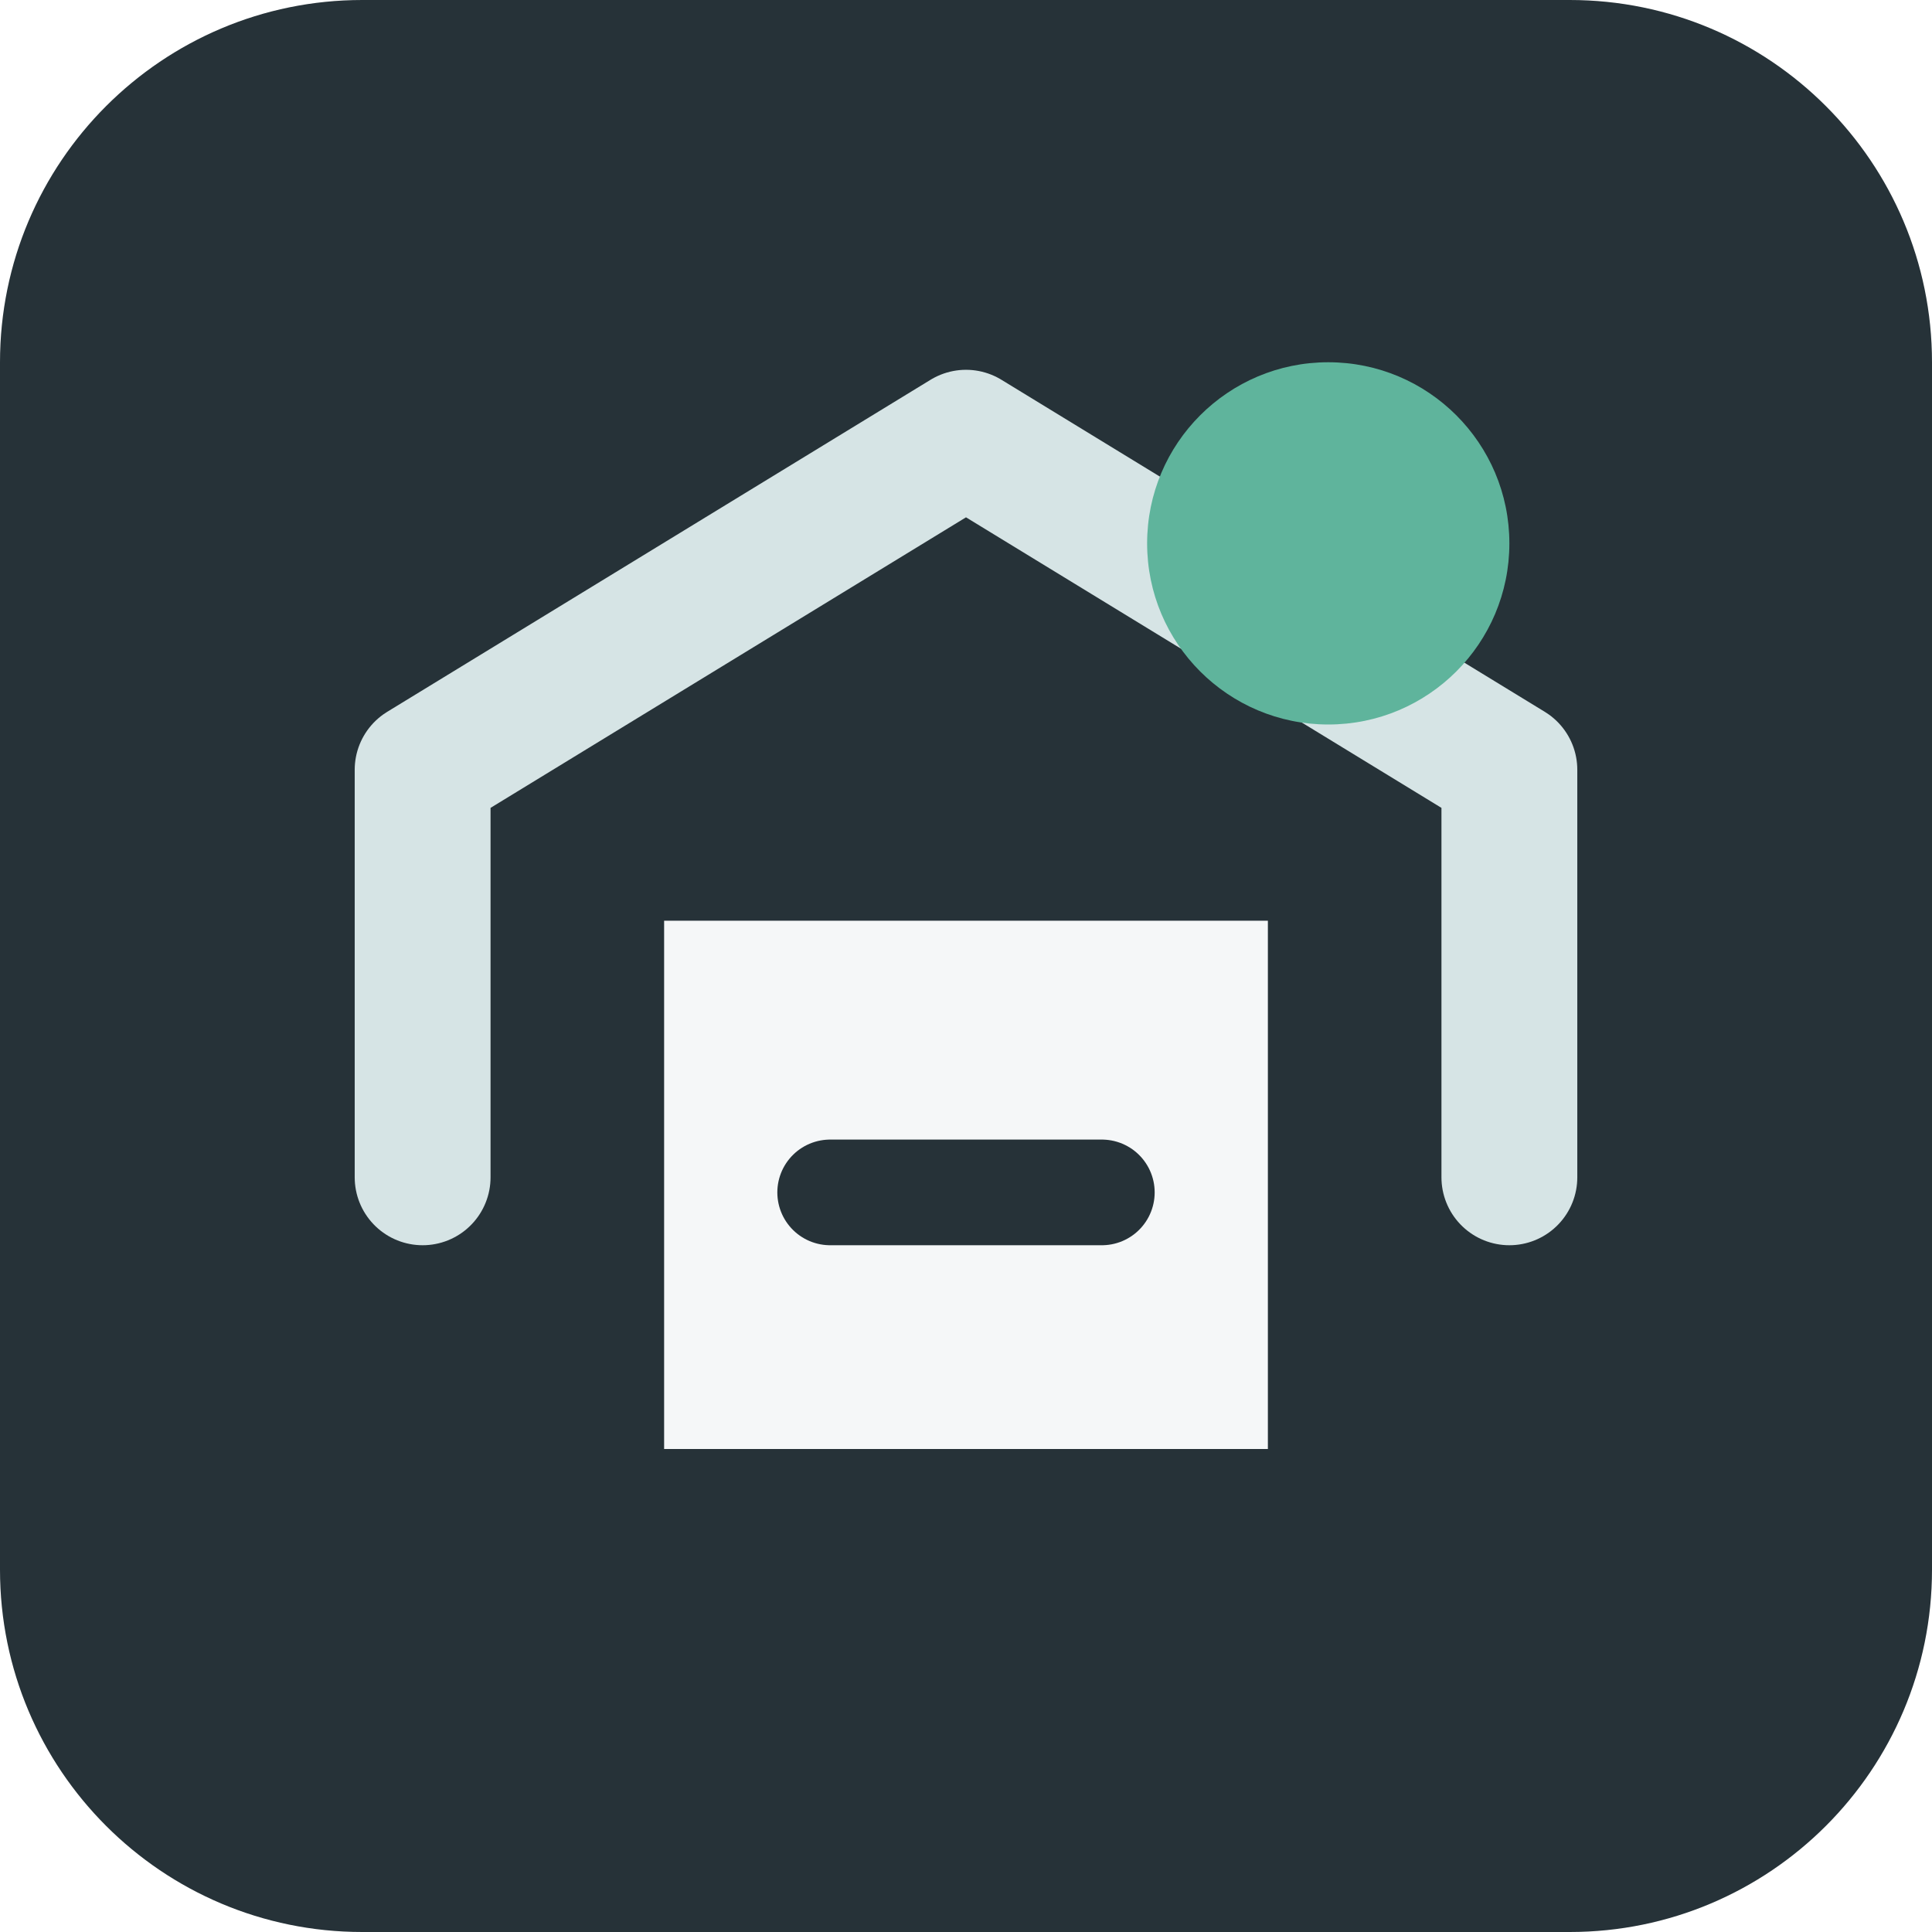
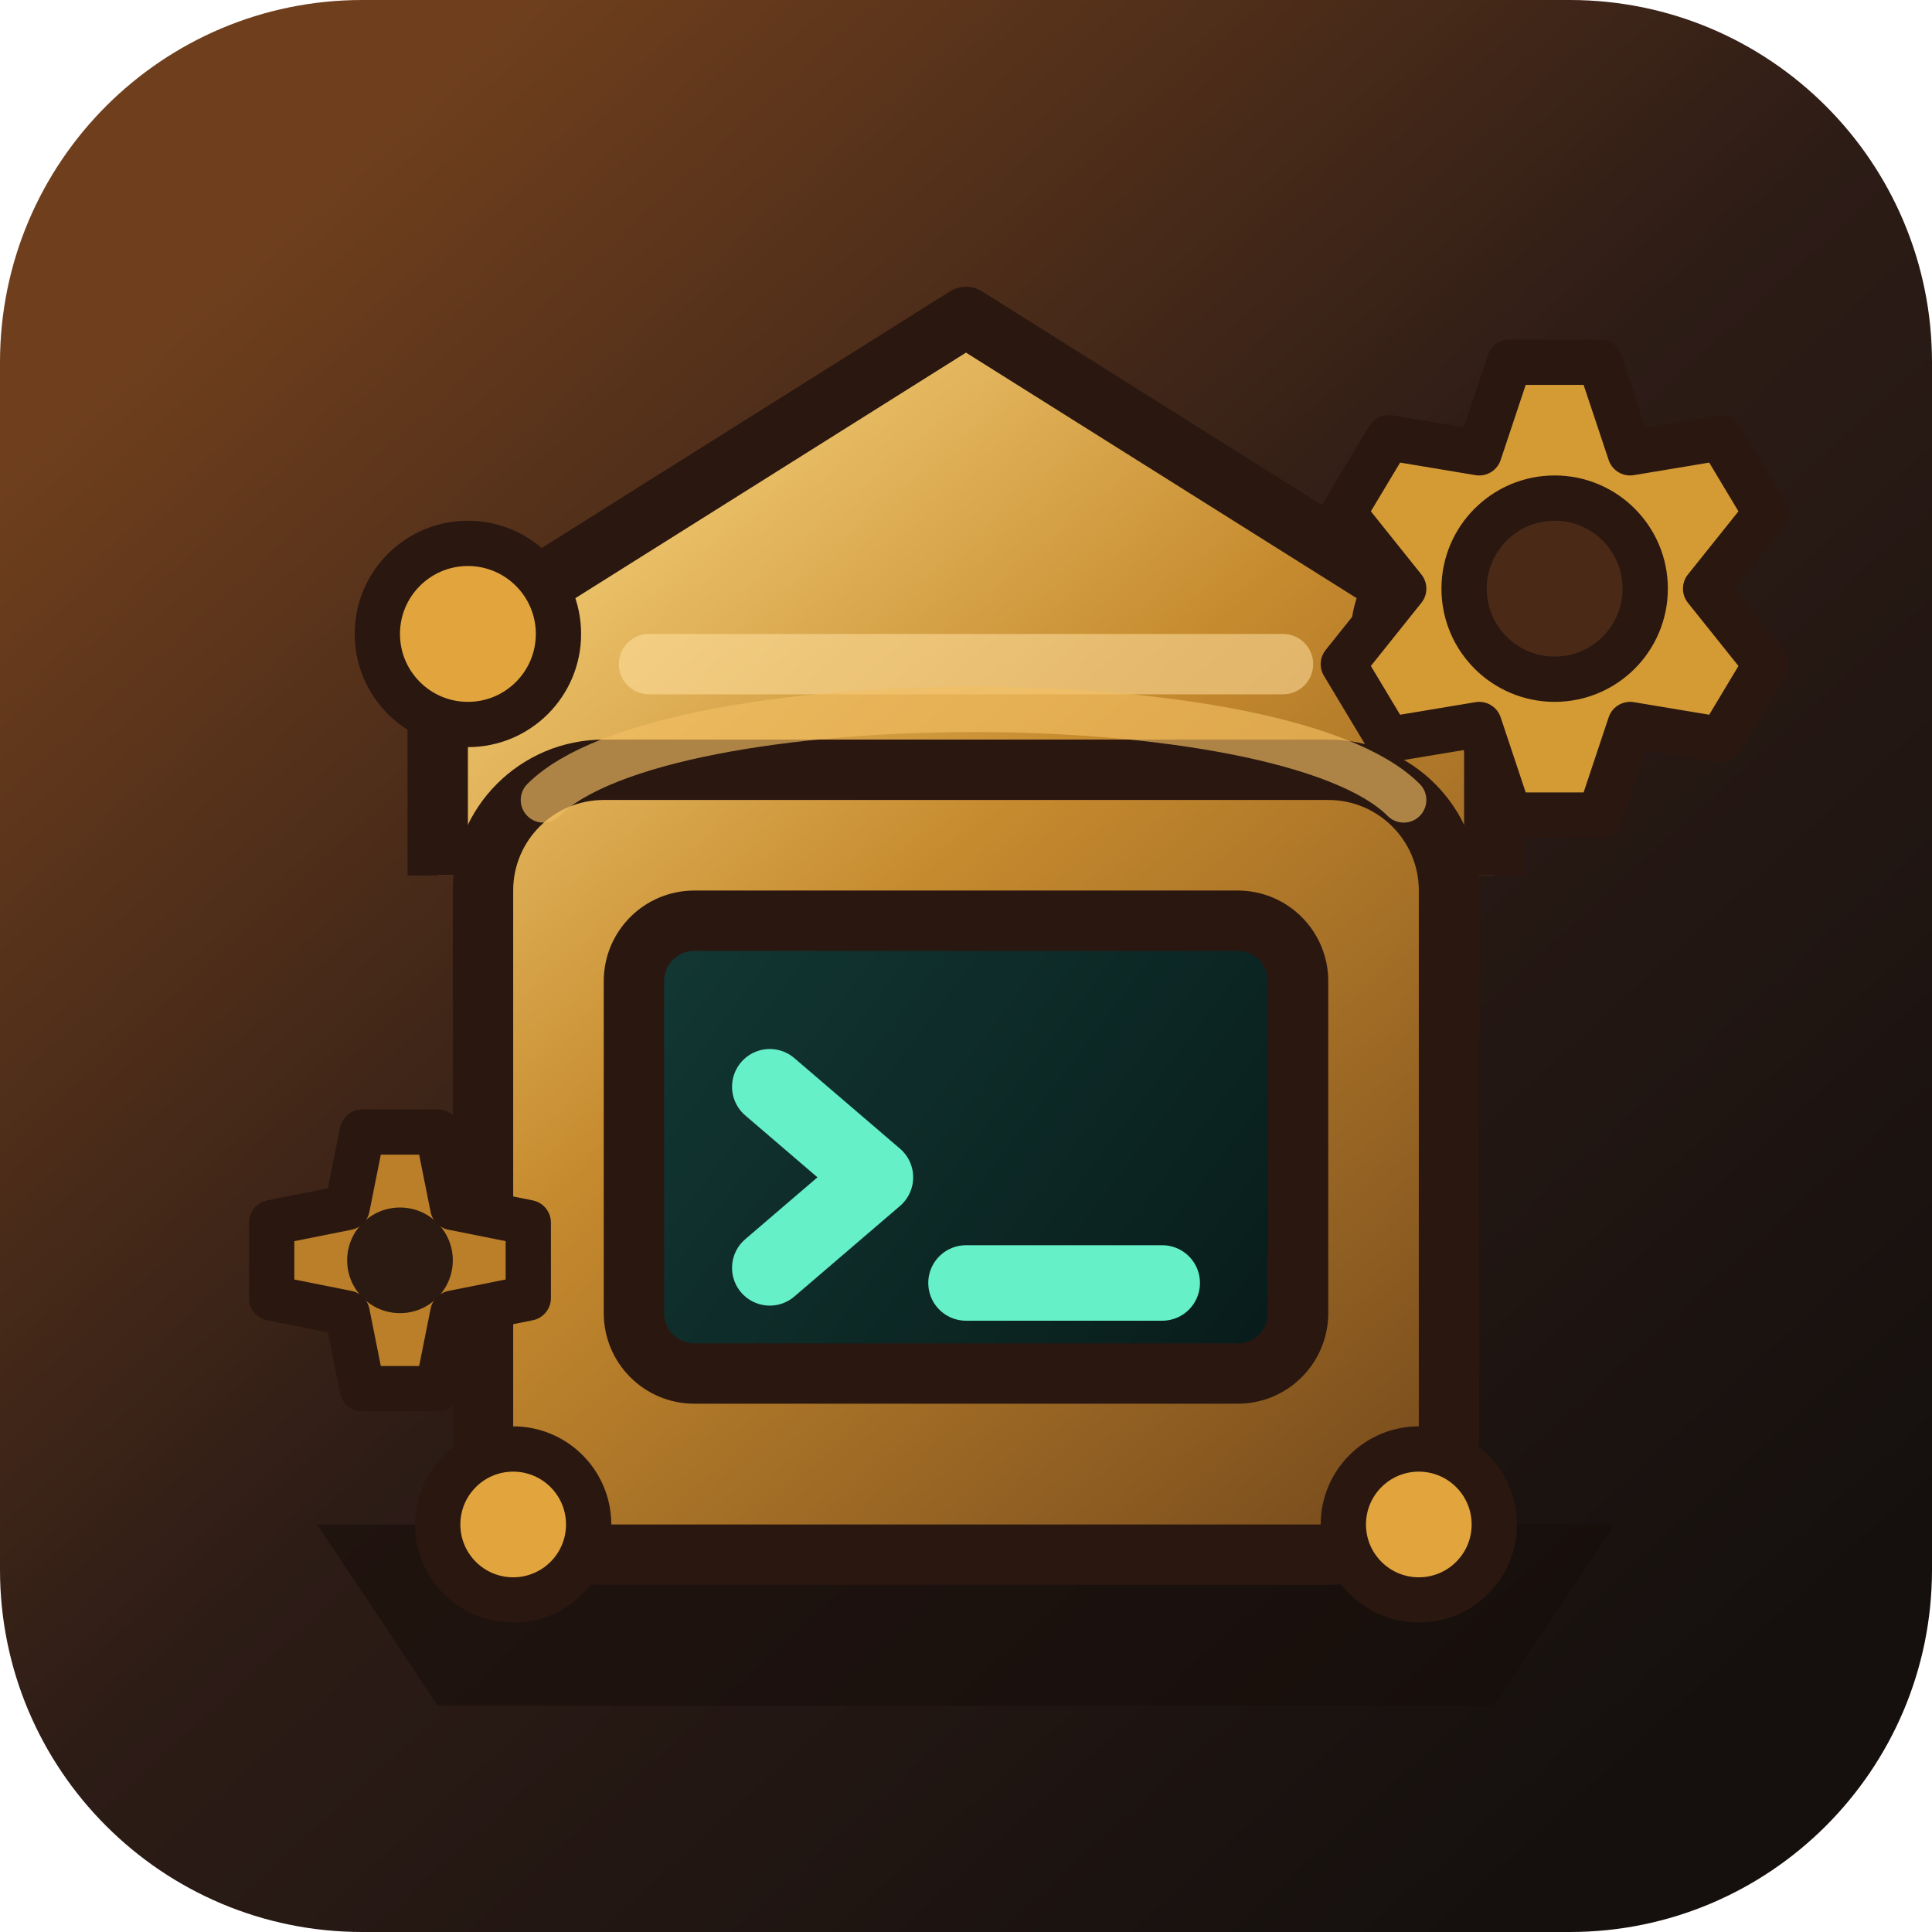
<svg xmlns="http://www.w3.org/2000/svg" viewBox="0 0 128 128">
-   <rect width="128" height="128" rx="24" fill="#263238" />
-   <path d="M28 78V51l36-22 36 22v27" fill="none" stroke="#d6e4e5" stroke-width="9" stroke-linecap="round" stroke-linejoin="round" />
-   <path d="M44 96V61h40v35" fill="#f5f7f8" />
-   <path d="M55 79h18" stroke="#263238" stroke-width="7" stroke-linecap="round" />
-   <circle cx="88" cy="36" r="12" fill="#5fb49c" />
+   <defs>
+     <linearGradient id="case" x1="18" x2="110" y1="15" y2="116" gradientUnits="userSpaceOnUse">
+       <stop offset="0" stop-color="#6f3f1d" />
+       <stop offset=".48" stop-color="#2d1c16" />
+       <stop offset="1" stop-color="#15100e" />
+     </linearGradient>
+     <linearGradient id="brass" x1="30" x2="100" y1="23" y2="104" gradientUnits="userSpaceOnUse">
+       <stop offset="0" stop-color="#ffe08a" />
+       <stop offset=".44" stop-color="#c68a2e" />
+       <stop offset="1" stop-color="#6d431a" />
+     </linearGradient>
+     <linearGradient id="screen" x1="39" x2="88" y1="54" y2="91" gradientUnits="userSpaceOnUse">
+       <stop offset="0" stop-color="#143c38" />
+       <stop offset="1" stop-color="#071a18" />
+     </linearGradient>
+   </defs>
+   <rect width="128" height="128" rx="24" fill="url(#case)" />
+   <path d="M21 101h86l-8 12H29z" fill="#160d09" opacity=".55" />
+   <g fill="url(#brass)" stroke="#2a1710" stroke-width="4" stroke-linejoin="round">
+     <path d="M29 58V43l35-22 35 22v15" />
+     <rect x="32" y="51" width="64" height="52" rx="8" />
+   </g>
+   <rect x="42" y="61" width="44" height="30" rx="4" fill="url(#screen)" stroke="#2a1710" stroke-width="4" />
+   <path d="m51 72 7 6-7 6" fill="none" stroke="#66f0c8" stroke-width="5" stroke-linecap="round" stroke-linejoin="round" />
+   <path d="M64 85h13" stroke="#66f0c8" stroke-width="5" stroke-linecap="round" />
+   <g fill="#e2a53d" stroke="#2a1710" stroke-width="3">
+     <circle cx="31" cy="42" r="6" />
+     <circle cx="97" cy="42" r="6" />
+     <circle cx="34" cy="101" r="5" />
+     <circle cx="94" cy="101" r="5" />
+   </g>
+   <g transform="translate(87 24)">
+     <path d="M13 0h6l2 6 6-1 3 5-4 5 4 5-3 5-6-1-2 6h-6l-2-6-6 1-3-5 4-5-4-5 3-5 6 1z" fill="#d49a34" stroke="#2a1710" stroke-width="3" stroke-linejoin="round" />
+     <circle cx="16" cy="15" r="6" fill="#4a2a16" stroke="#2a1710" stroke-width="3" />
+   </g>
+   <g transform="translate(14 75)">
+     <path d="M10 0h5l1 5 5 1v5l-5 1-1 5h-5l-1-5-5-1V6l5-1z" fill="#bb7f2a" stroke="#2a1710" stroke-width="3" stroke-linejoin="round" />
+     <circle cx="12.5" cy="8.5" r="3.5" fill="#2b1a11" />
+   </g>
+   <path d="M43 44h42" stroke="#ffe0a0" stroke-width="4" stroke-linecap="round" opacity=".55" />
+   <path d="M36 53c8-8 49-8 57 0" fill="none" stroke="#f2bf63" stroke-width="3" stroke-linecap="round" opacity=".65" />
</svg>
